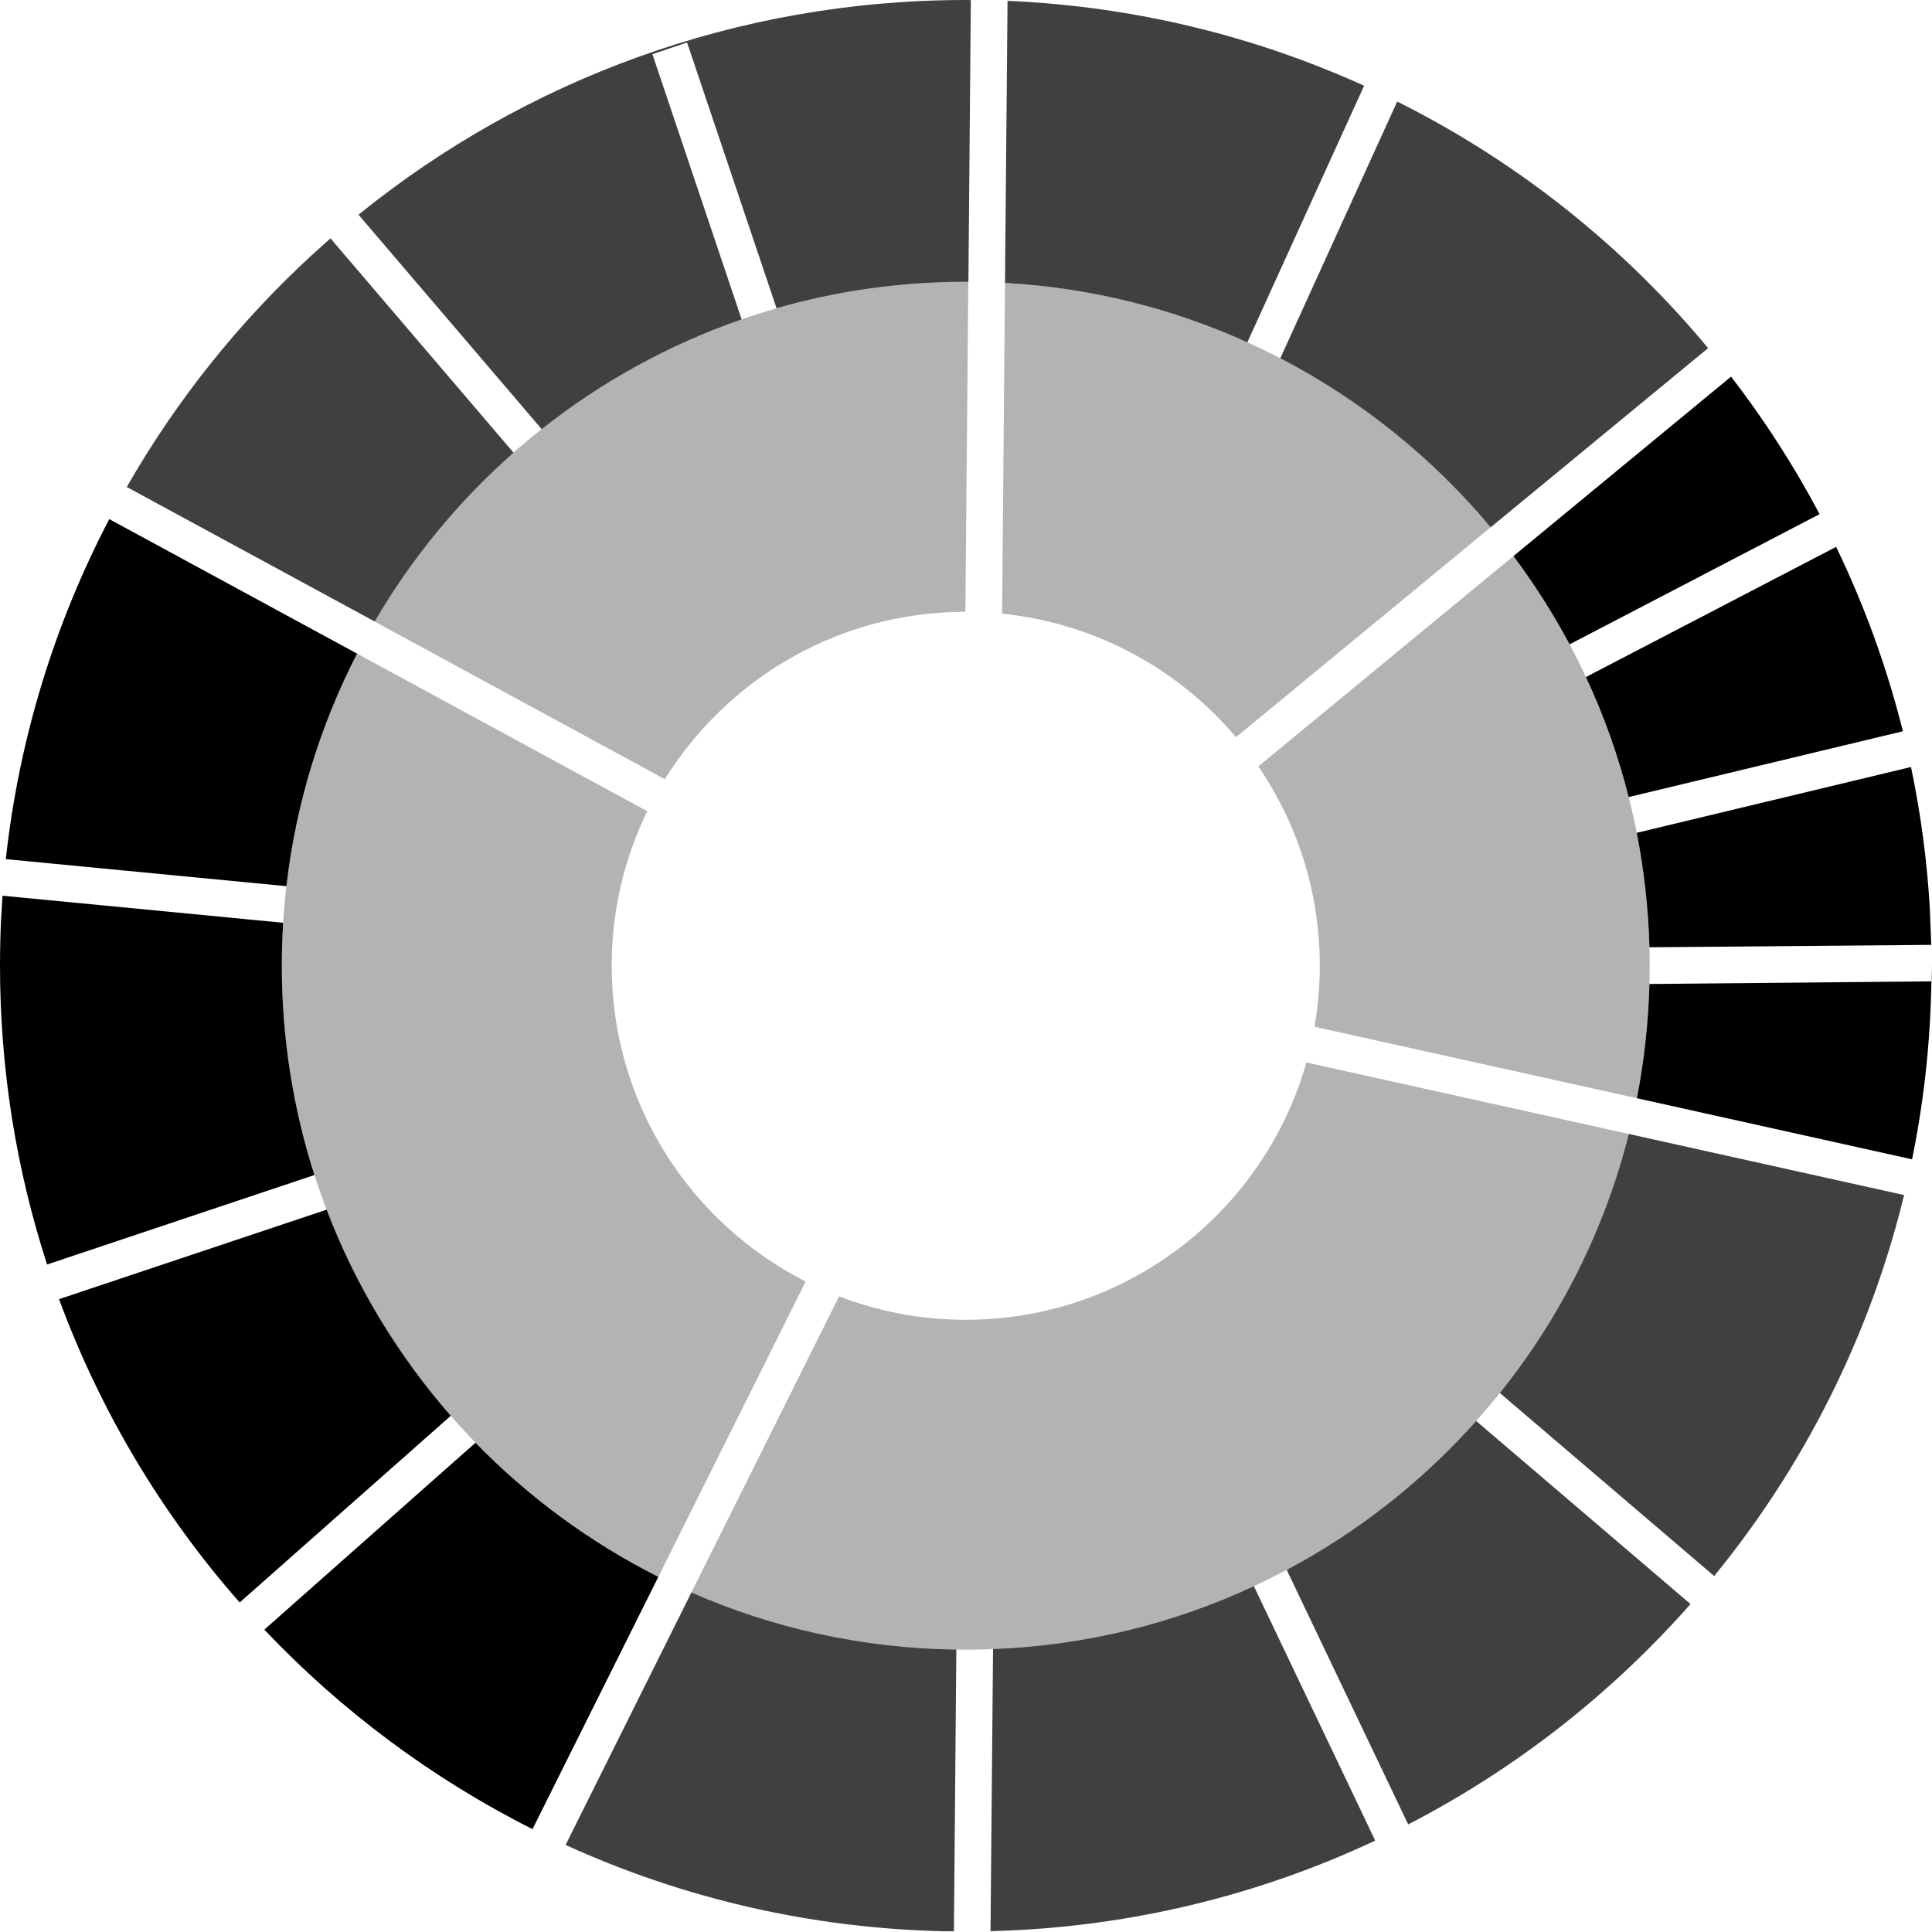
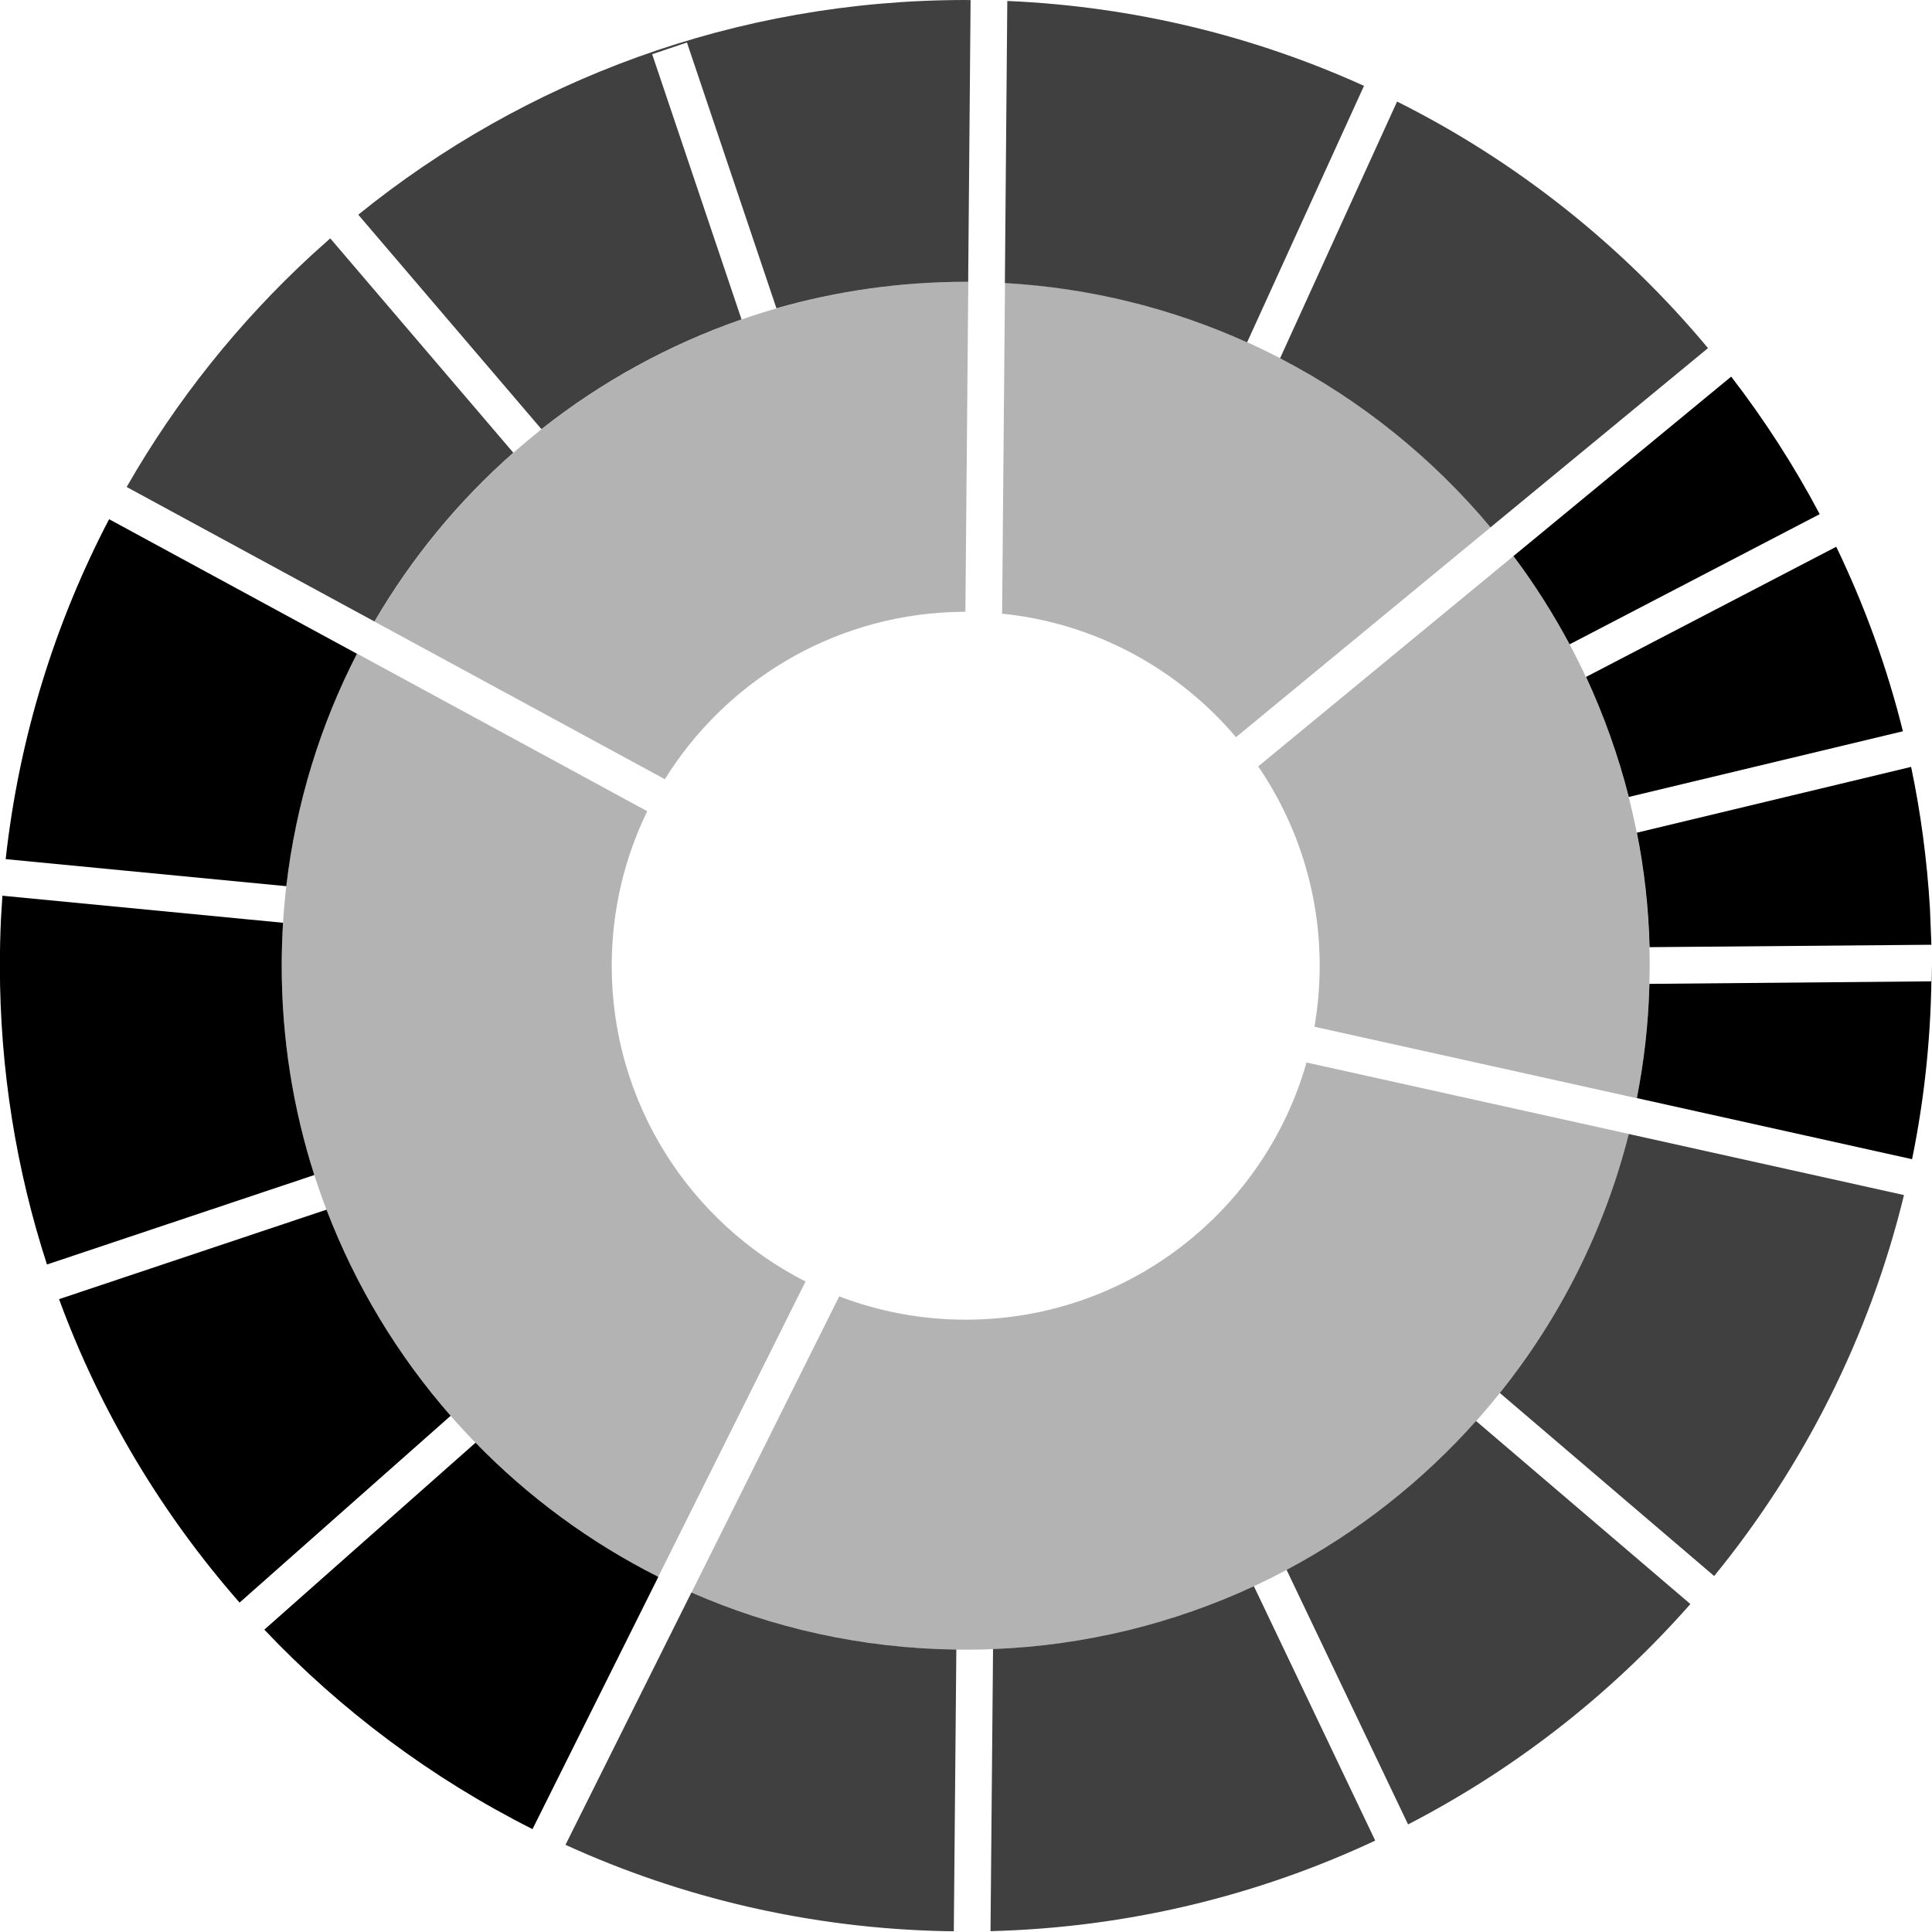
- <svg xmlns="http://www.w3.org/2000/svg" width="16px" height="16px" viewBox="0 0 16 16" version="1.1">
-   <g id="Topics-Wheel" stroke="none" stroke-width="1" fill="none" fill-rule="evenodd">
-     <g id="Group" fill="#000000">
-       <path d="M5.726,13.188 C6.399,13.483 7.141,13.651 7.92,13.661 L7.9,15.994 L7.824,15.994 C6.706,15.97 5.644,15.717 4.684,15.279 L5.726,13.188 Z M10.384,13.136 L11.389,15.243 C10.418,15.699 9.34,15.965 8.203,15.993 L8.224,13.657 C8.993,13.627 9.724,13.444 10.384,13.136 Z M12.225,11.768 L14,13.284 C13.344,14.028 12.551,14.65 11.662,15.109 L10.656,13.001 C11.25,12.685 11.781,12.266 12.225,11.768 Z M13.489,9.391 L15.769,9.897 C15.483,11.072 14.937,12.145 14.196,13.052 L12.421,11.536 C12.919,10.915 13.288,10.187 13.489,9.391 Z M2.737,1.974 L4.253,3.749 C3.799,4.149 3.41,4.621 3.103,5.147 L1.05,4.033 C1.46,3.316 1.978,2.669 2.581,2.114 L2.737,1.974 Z M11.571,0.841 C12.566,1.338 13.442,2.036 14.146,2.883 L12.345,4.367 C11.865,3.793 11.273,3.315 10.603,2.967 L11.571,0.841 Z M8.04,0.001 L8.02,2.334 L7.998,2.334 C7.455,2.334 6.929,2.41 6.431,2.553 L5.69,0.352 L5.403,0.449 L6.142,2.645 C5.537,2.855 4.978,3.164 4.486,3.554 L2.969,1.778 C4.343,0.666 6.093,-7.99360578e-15 7.998,-7.99360578e-15 L8.04,0.001 Z M8.344,0.007 C9.393,0.052 10.391,0.299 11.297,0.71 L10.33,2.835 C9.712,2.555 9.035,2.383 8.323,2.343 L8.344,0.007 Z" id="Combined-Shape" fill-opacity="0.75" />
-       <path d="M10.819,8.799 L13.489,9.391 C12.868,11.846 10.645,13.662 7.998,13.662 C7.19,13.662 6.422,13.493 5.726,13.188 L6.949,10.736 C7.275,10.861 7.628,10.93 7.998,10.93 C9.339,10.93 10.47,10.029 10.819,8.799 Z M2.957,5.413 L5.36,6.718 C5.172,7.104 5.066,7.539 5.066,7.998 C5.066,9.14 5.719,10.129 6.672,10.613 L5.452,13.059 C3.602,12.126 2.334,10.21 2.334,7.998 C2.334,7.067 2.559,6.188 2.957,5.413 Z M12.534,4.605 C13.242,5.551 13.662,6.725 13.662,7.998 C13.662,8.373 13.625,8.74 13.556,9.095 L10.886,8.503 C10.915,8.339 10.93,8.17 10.93,7.998 C10.93,7.385 10.742,6.817 10.421,6.347 L12.534,4.605 Z M8.019,2.334 L7.995,5.066 L7.877,5.069 C6.876,5.109 6.004,5.652 5.506,6.453 L3.102,5.147 C4.055,3.514 5.802,2.401 7.814,2.337 L8.019,2.334 Z M8.323,2.343 C9.938,2.434 11.371,3.202 12.345,4.367 L10.236,6.105 C9.76,5.542 9.074,5.161 8.299,5.082 L8.323,2.343 Z" id="Combined-Shape" fill-opacity="0.3" />
-       <path d="M15.993,8.127 L15.996,7.998 C15.996,8.547 15.941,9.083 15.835,9.601 L13.556,9.095 C13.616,8.788 13.651,8.472 13.66,8.149 L15.993,8.127 Z M15.826,6.352 C15.906,6.733 15.959,7.125 15.982,7.524 L15.994,7.825 L13.66,7.845 C13.651,7.52 13.615,7.204 13.555,6.897 L15.826,6.352 Z M15.206,4.529 C15.44,5.013 15.626,5.524 15.759,6.056 L13.488,6.601 C13.401,6.256 13.282,5.924 13.134,5.607 L15.206,4.529 Z M14.336,3.119 C14.611,3.476 14.857,3.857 15.069,4.258 L12.999,5.336 C12.862,5.08 12.706,4.836 12.534,4.605 L14.336,3.119 Z" id="Combined-Shape" />
-       <path d="M3.938,11.948 C4.375,12.397 4.887,12.774 5.452,13.059 L4.41,15.148 C3.576,14.728 2.825,14.167 2.189,13.496 L3.938,11.948 Z M2.705,10.018 C2.946,10.649 3.296,11.225 3.733,11.725 L1.985,13.271 C1.342,12.54 0.832,11.69 0.489,10.759 L2.705,10.018 Z M0.021,7.418 L2.345,7.642 C2.338,7.759 2.334,7.878 2.334,7.998 C2.334,8.602 2.429,9.185 2.604,9.731 L0.39,10.472 C0.137,9.693 -1.02140518e-14,8.861 -1.02140518e-14,7.998 C-1.02140518e-14,7.868 0.003,7.738 0.009,7.61 L0.021,7.418 Z M0.905,4.299 L2.957,5.413 C2.654,6.003 2.451,6.652 2.372,7.339 L0.048,7.115 C0.159,6.108 0.456,5.158 0.905,4.299 Z" id="Combined-Shape" />
-     </g>
+ <svg xmlns="http://www.w3.org/2000/svg" height="16" viewBox="0 0 16 16" width="16">
+   <g fill-rule="evenodd">
+     <path d="m5.726 13.188c.673.295 1.414.463 2.194.473l-.021 2.333-.076-.001c-1.118-.024-2.18-.277-3.14-.715zm4.658-.052 1.005 2.107c-.971.455-2.049.721-3.186.75l.021-2.336c.77-.03 1.5-.214 2.161-.521zm1.84-1.368 1.775 1.516c-.656.745-1.449 1.366-2.338 1.825l-1.006-2.108c.594-.316 1.125-.735 1.569-1.233zm1.264-2.377 2.28.506c-.286 1.175-.832 2.248-1.572 3.155l-1.775-1.516c.498-.621.867-1.349 1.068-2.145zm-10.753-7.417 1.516 1.775c-.454.4-.843.872-1.15 1.398l-2.052-1.114c.41-.717.928-1.364 1.531-1.92zm8.835-1.133c.994.497 1.87 1.196 2.575 2.042l-1.801 1.484c-.48-.574-1.072-1.052-1.743-1.4zm-3.532-.84-.02 2.333-.022-0c-.543 0-1.069.077-1.566.219l-.741-2.201-.288.097.74 2.196c-.605.21-1.164.519-1.657.909l-1.517-1.776c1.374-1.112 3.123-1.778 5.029-1.778zm.304.007c1.05.045 2.047.292 2.954.703l-.968 2.124c-.618-.279-1.294-.451-2.006-.491z" fill-opacity=".75" />
+     <path d="m10.819 8.799 2.671.592c-.621 2.454-2.844 4.271-5.491 4.271-.808 0-1.576-.169-2.272-.474l1.223-2.452c.326.125.679.193 1.049.193 1.341 0 2.472-.901 2.821-2.13zm-7.862-3.386 2.403 1.305c-.188.387-.294.821-.294 1.28 0 1.142.653 2.131 1.605 2.615l-1.22 2.446c-1.849-.932-3.118-2.848-3.118-5.061 0-.931.225-1.81.623-2.585zm9.577-.808c.708.946 1.128 2.12 1.128 3.393 0 .375-.037.742-.106 1.097l-2.67-.592c.028-.164.043-.333.043-.505 0-.612-.188-1.181-.509-1.651zm-4.515-2.271-.024 2.732-.118.003c-1.001.041-1.874.584-2.371 1.384l-2.404-1.305c.953-1.633 2.7-2.746 4.712-2.811zm.304.009c1.614.091 3.048.859 4.022 2.024l-2.109 1.738c-.477-.563-1.162-.944-1.937-1.023z" fill-opacity=".3" />
+     <path d="m15.993 8.127.003-.13c0 .549-.055 1.085-.161 1.603l-2.279-.506c.06-.307.096-.623.104-.946zm-.166-1.776c.08.381.132.773.156 1.172l.012.301-2.334.02c-.008-.325-.044-.641-.105-.948zm-.62-1.823c.233.484.42.995.552 1.528l-2.27.544c-.088-.345-.207-.677-.354-.994zm-.87-1.409c.275.357.521.738.733 1.139l-2.071 1.078c-.137-.256-.292-.5-.465-.731z" />
+     <path d="m3.938 11.948c.437.449.948.826 1.514 1.111l-1.042 2.089c-.834-.42-1.585-.981-2.221-1.652zm-1.234-1.93c.241.631.591 1.208 1.028 1.707l-1.748 1.547c-.642-.732-1.153-1.582-1.495-2.513zm-2.684-2.6 2.324.224c-.007.118-.011.237-.011.356 0 .605.095 1.187.27 1.733l-2.214.741c-.253-.779-.39-1.611-.39-2.474 0-.13.003-.26.009-.388zm.884-3.118 2.052 1.114c-.303.589-.505 1.239-.585 1.925l-2.324-.224c.111-1.007.408-1.957.857-2.816z" />
  </g>
</svg>
